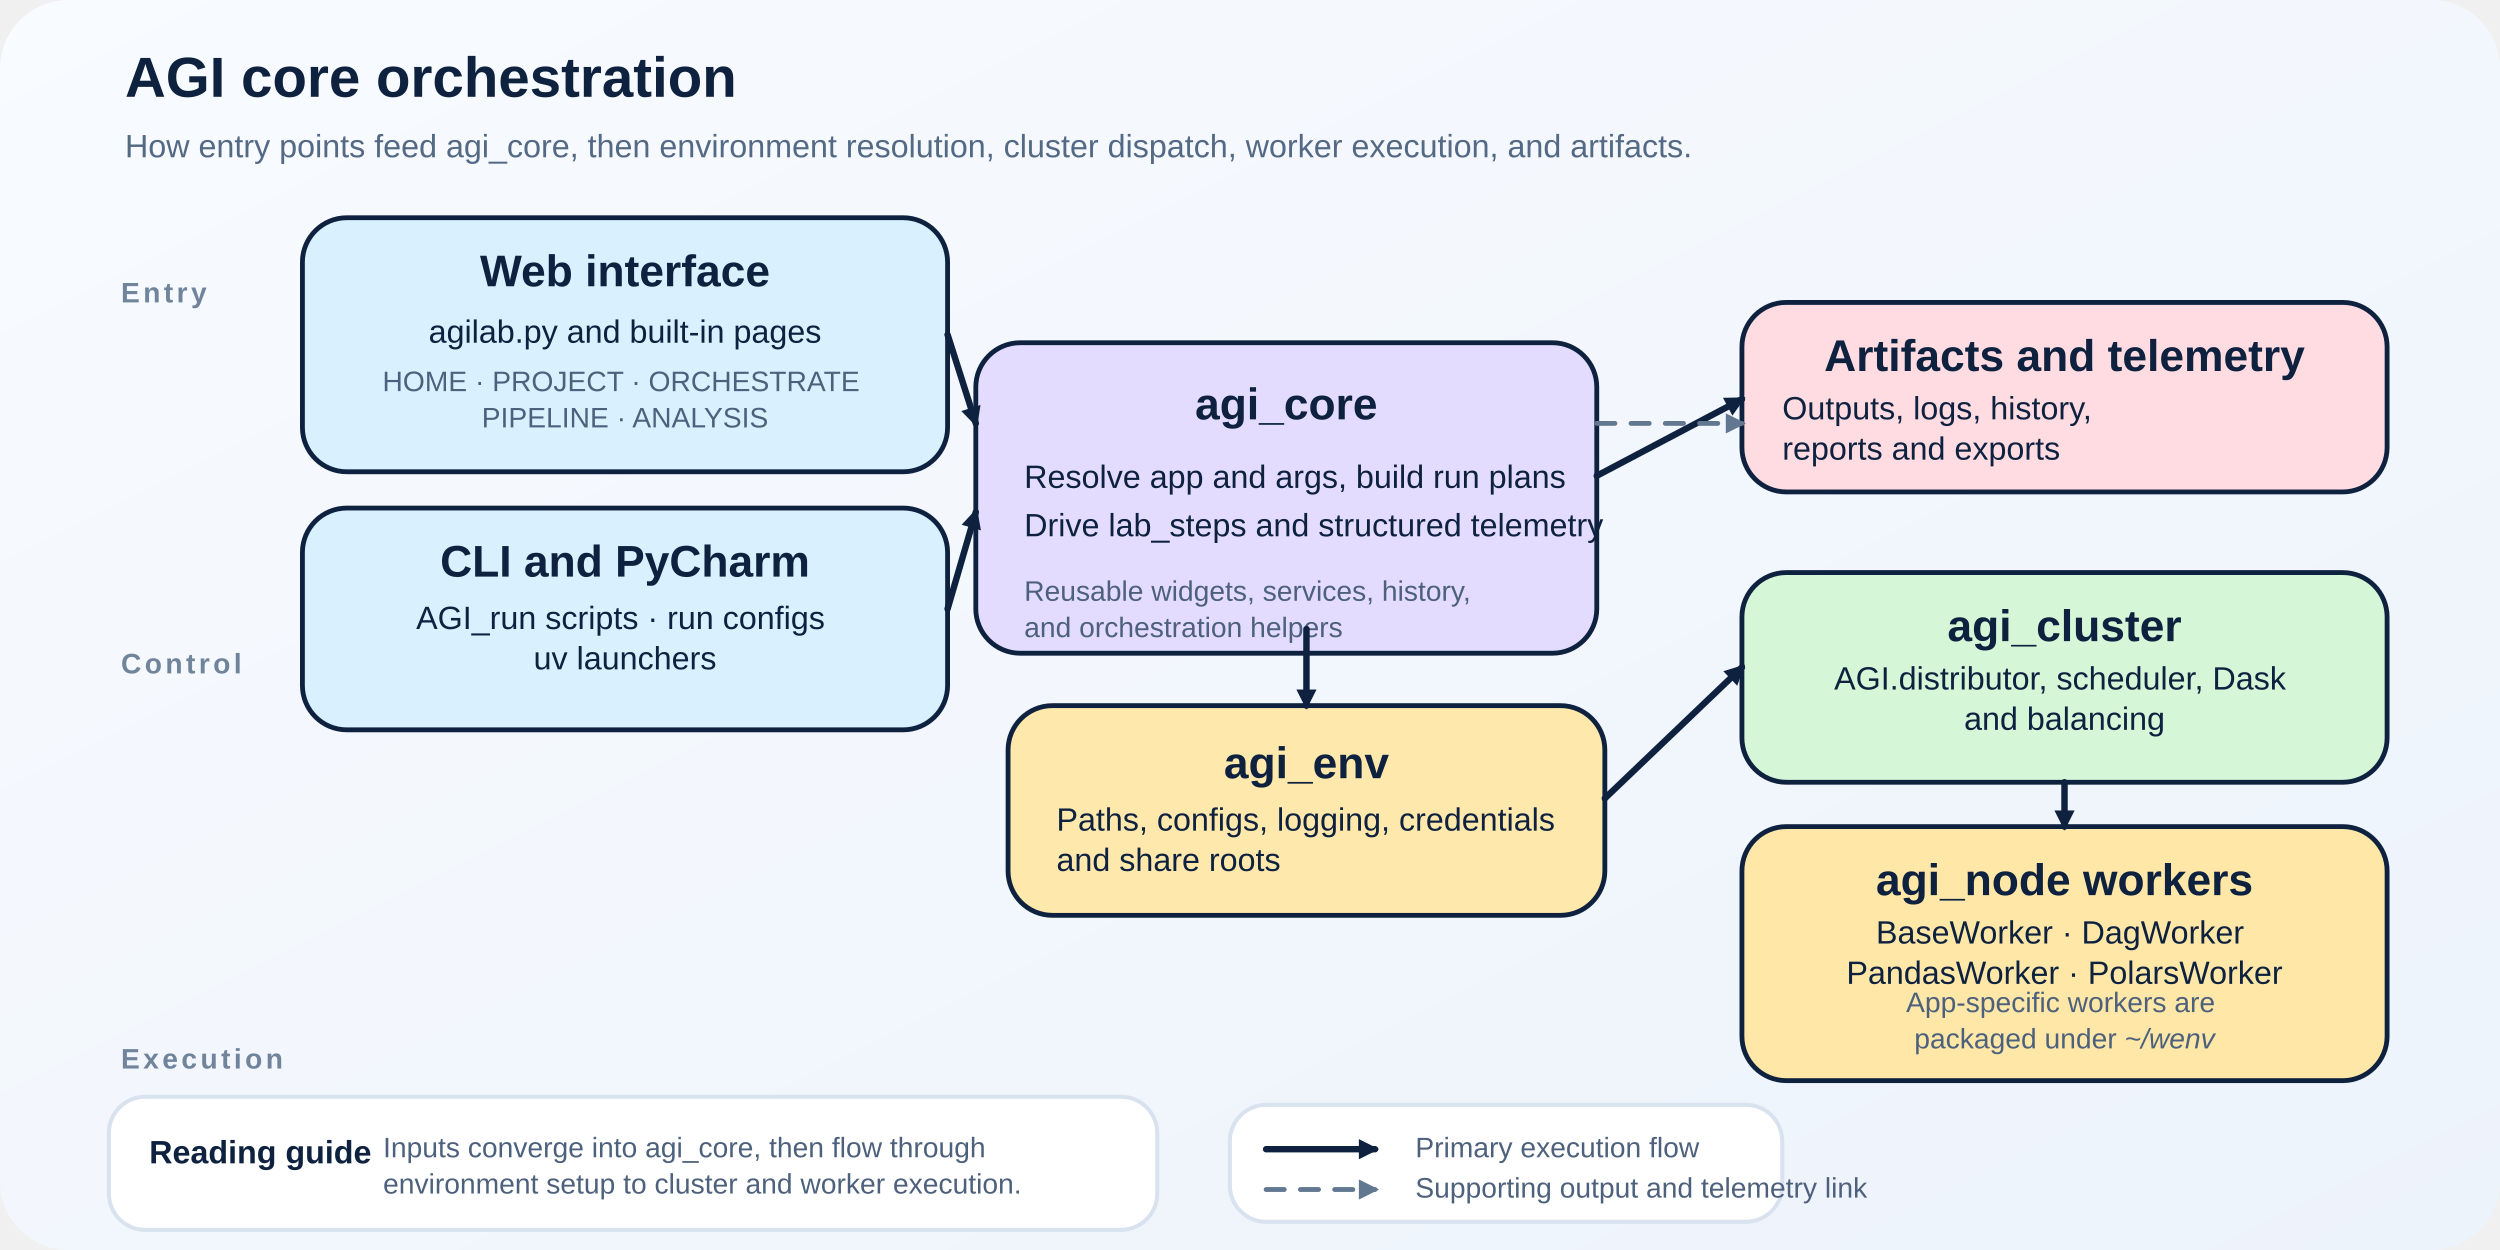
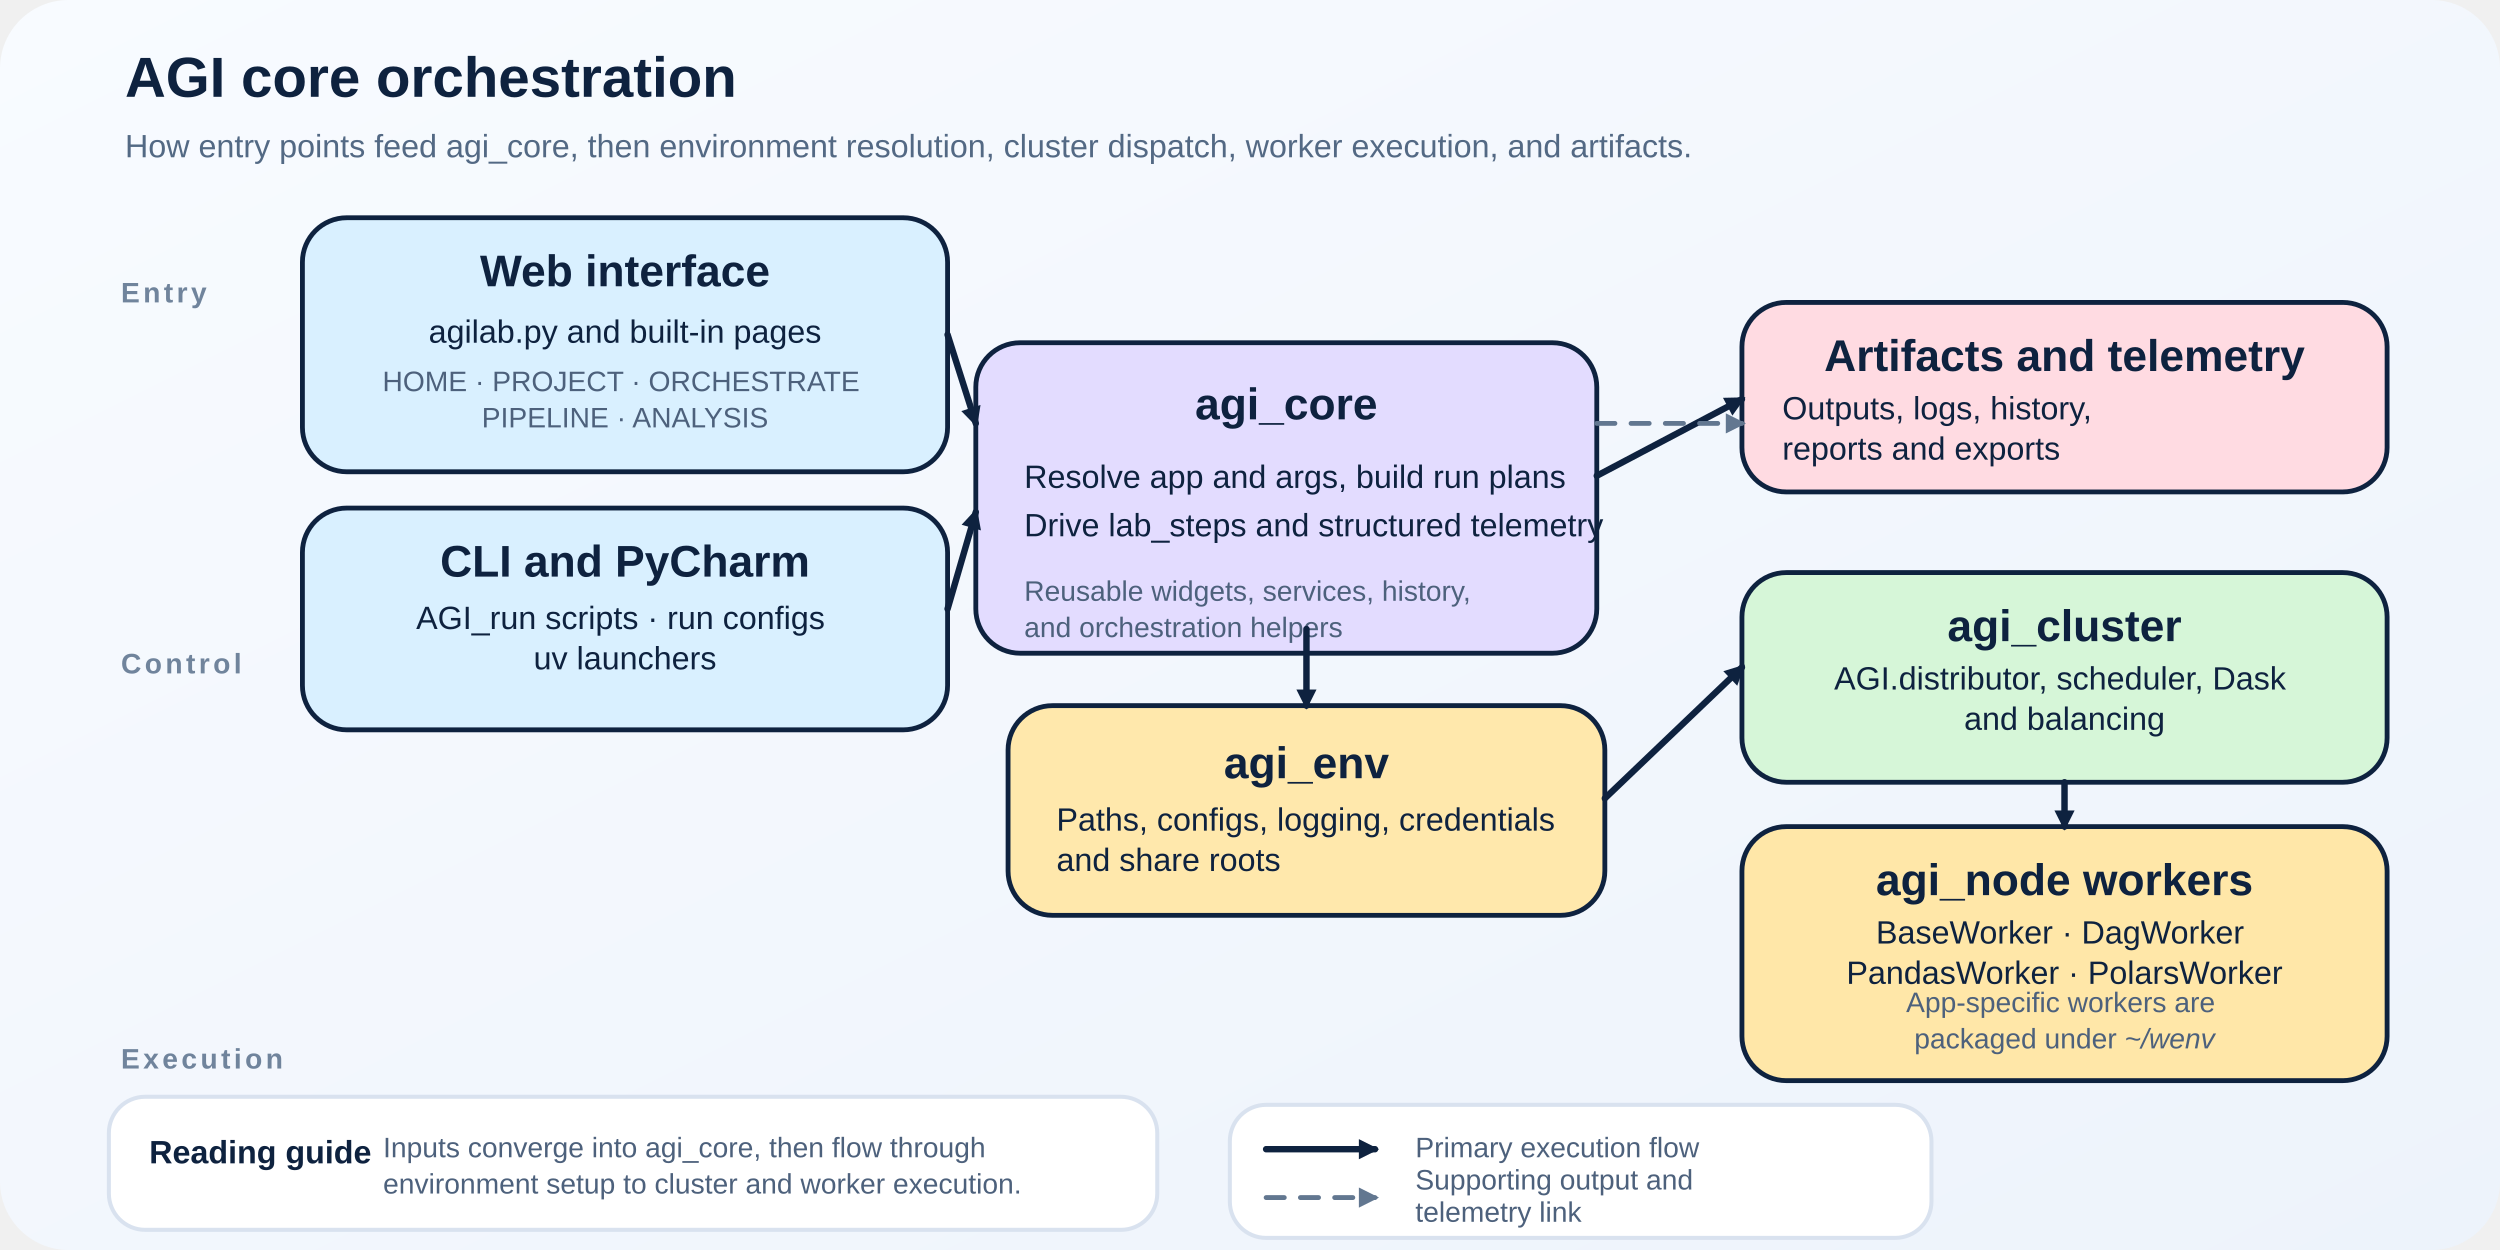
<svg xmlns="http://www.w3.org/2000/svg" width="1240" height="620" viewBox="0 0 1240 620" role="img" aria-labelledby="title desc">
  <defs>
    <style>
      text {
        font-family: Arial, Helvetica, sans-serif;
        fill: #0e223f;
      }
      .title {
        font-size: 28px;
        font-weight: 700;
      }
      .subtitle {
        font-size: 16px;
        fill: #536984;
      }
      .lane {
        font-size: 14px;
        font-weight: 700;
        letter-spacing: 0.12em;
        text-transform: uppercase;
        fill: #70849c;
      }
      .card {
        stroke: #0e223f;
        stroke-width: 2.4;
        rx: 22;
        ry: 22;
      }
      .card-title {
        font-size: 22px;
        font-weight: 700;
      }
      .card-body {
        font-size: 16px;
      }
      .card-note {
        font-size: 14px;
        fill: #4d617c;
      }
      .arrow {
        stroke: #0e223f;
        stroke-width: 3.2;
        stroke-linecap: round;
      }
      .arrow-soft {
        stroke: #627790;
        stroke-width: 2.4;
        stroke-linecap: round;
        stroke-dasharray: 9 8;
      }
      .callout {
        stroke: #d9e2ef;
        stroke-width: 2;
        rx: 18;
        ry: 18;
      }
      .callout-title {
        font-size: 16px;
        font-weight: 700;
      }
      .callout-body {
        font-size: 14px;
        fill: #4d617c;
      }
    </style>
    <marker id="arrowhead-core" markerWidth="10" markerHeight="10" refX="8" refY="5" orient="auto" markerUnits="userSpaceOnUse">
      <path d="M 0 0 L 10 5 L 0 10 z" fill="#0e223f" />
    </marker>
    <marker id="arrowhead-soft-core" markerWidth="10" markerHeight="10" refX="8" refY="5" orient="auto" markerUnits="userSpaceOnUse">
      <path d="M 0 0 L 10 5 L 0 10 z" fill="#627790" />
    </marker>
    <linearGradient id="core-bg" x1="0%" y1="0%" x2="100%" y2="100%">
      <stop offset="0%" stop-color="#f8fbff" />
      <stop offset="100%" stop-color="#edf3fb" />
    </linearGradient>
  </defs>
  <rect width="1240" height="620" fill="url(#core-bg)" rx="34" ry="34" />
  <g transform="translate(62,48)">
    <text class="title" x="0" y="0">AGI core orchestration</text>
    <text class="subtitle" x="0" y="30">How entry points feed agi_core, then environment resolution, cluster dispatch, worker execution, and artifacts.</text>
  </g>
  <g transform="translate(60,120)">
    <text class="lane" x="0" y="30">Entry</text>
    <text class="lane" x="0" y="214">Control</text>
    <text class="lane" x="0" y="410">Execution</text>
  </g>
  <g transform="translate(150,108)">
    <rect class="card" width="320" height="126" fill="#d9f0ff" />
    <text class="card-title" x="160" y="34" text-anchor="middle">Web interface</text>
    <text class="card-body" x="160" y="62" text-anchor="middle">agilab.py and built-in pages</text>
    <text class="card-note" x="160" y="86" text-anchor="middle">
      <tspan x="160" dy="0">HOME · PROJECT · ORCHESTRATE</tspan>
      <tspan x="160" dy="18">PIPELINE · ANALYSIS</tspan>
    </text>
  </g>
  <g transform="translate(150,252)">
    <rect class="card" width="320" height="110" fill="#d9f0ff" />
    <text class="card-title" x="160" y="34" text-anchor="middle">CLI and PyCharm</text>
    <text class="card-body" x="160" y="60" text-anchor="middle">
      <tspan x="160" dy="0">AGI_run scripts · run configs</tspan>
      <tspan x="160" dy="20">uv launchers</tspan>
    </text>
  </g>
  <g transform="translate(484,170)">
    <rect class="card" width="308" height="154" fill="#e3dcff" />
    <text class="card-title" x="154" y="38" text-anchor="middle">agi_core</text>
    <text class="card-body" x="24" y="72">Resolve app and args, build run plans</text>
    <text class="card-body" x="24" y="96">Drive lab_steps and structured telemetry</text>
    <text class="card-note" x="24" y="128">
      <tspan x="24" dy="0">Reusable widgets, services, history,</tspan>
      <tspan x="24" dy="18">and orchestration helpers</tspan>
    </text>
  </g>
  <g transform="translate(500,350)">
    <rect class="card" width="296" height="104" fill="#ffe8ac" />
    <text class="card-title" x="148" y="36" text-anchor="middle">agi_env</text>
    <text class="card-body" x="24" y="62">
      <tspan x="24" dy="0">Paths, configs, logging, credentials</tspan>
      <tspan x="24" dy="20">and share roots</tspan>
    </text>
  </g>
  <g transform="translate(864,150)">
    <rect class="card" width="320" height="94" fill="#ffdbe2" />
    <text class="card-title" x="160" y="34" text-anchor="middle">Artifacts and telemetry</text>
    <text class="card-body" x="20" y="58">
      <tspan x="20" dy="0">Outputs, logs, history,</tspan>
      <tspan x="20" dy="20">reports and exports</tspan>
    </text>
  </g>
  <g transform="translate(864,284)">
    <rect class="card" width="320" height="104" fill="#d6f6d8" />
    <text class="card-title" x="160" y="34" text-anchor="middle">agi_cluster</text>
    <text class="card-body" x="160" y="58" text-anchor="middle">
      <tspan x="160" dy="0">AGI.distributor, scheduler, Dask</tspan>
      <tspan x="160" dy="20">and balancing</tspan>
    </text>
  </g>
  <g transform="translate(864,410)">
    <rect class="card" width="320" height="126" fill="#ffe7a8" />
    <text class="card-title" x="160" y="34" text-anchor="middle">agi_node workers</text>
    <text class="card-body" x="160" y="58" text-anchor="middle">
      <tspan x="160" dy="0">BaseWorker · DagWorker</tspan>
      <tspan x="160" dy="20">PandasWorker · PolarsWorker</tspan>
    </text>
    <text class="card-note" x="160" y="92" text-anchor="middle">
      <tspan x="160" dy="0">App-specific workers are</tspan>
      <tspan x="160" dy="18">packaged under <tspan font-style="italic">~/wenv</tspan>
      </tspan>
    </text>
  </g>
  <g transform="translate(54,544)">
    <rect class="callout" width="520" height="66" fill="#ffffff" />
    <text class="callout-title" x="20" y="33">Reading guide</text>
    <text class="callout-body" x="136" y="30">
      <tspan x="136" dy="0">Inputs converge into agi_core, then flow through</tspan>
      <tspan x="136" dy="18">environment setup to cluster and worker execution.</tspan>
    </text>
  </g>
  <g transform="translate(610,548)">
-     <rect class="callout" width="274" height="58" fill="#ffffff" />
+     <rect class="callout" width="348" height="66" fill="#ffffff" />
    <line class="arrow" x1="18" y1="22" x2="72" y2="22" marker-end="url(#arrowhead-core)" />
    <text class="callout-body" x="92" y="26">Primary execution flow</text>
-     <line class="arrow-soft" x1="18" y1="42" x2="72" y2="42" marker-end="url(#arrowhead-soft-core)" />
-     <text class="callout-body" x="92" y="46">Supporting output and telemetry link</text>
+     <line class="arrow-soft" x1="18" y1="46" x2="72" y2="46" marker-end="url(#arrowhead-soft-core)" />
+     <text class="callout-body" x="92" y="42">
+       <tspan x="92" dy="0">Supporting output and</tspan>
+       <tspan x="92" dy="16">telemetry link</tspan>
+     </text>
  </g>
  <line class="arrow" x1="470" y1="166" x2="484" y2="210" marker-end="url(#arrowhead-core)" />
  <line class="arrow" x1="470" y1="302" x2="484" y2="254" marker-end="url(#arrowhead-core)" />
  <line class="arrow" x1="648" y1="312" x2="648" y2="350" marker-end="url(#arrowhead-core)" />
  <line class="arrow" x1="792" y1="236" x2="864" y2="198" marker-end="url(#arrowhead-core)" />
  <line class="arrow" x1="796" y1="396" x2="864" y2="331" marker-end="url(#arrowhead-core)" />
  <line class="arrow" x1="1024" y1="388" x2="1024" y2="410" marker-end="url(#arrowhead-core)" />
  <line class="arrow-soft" x1="792" y1="210" x2="864" y2="210" marker-end="url(#arrowhead-soft-core)" />
</svg>
